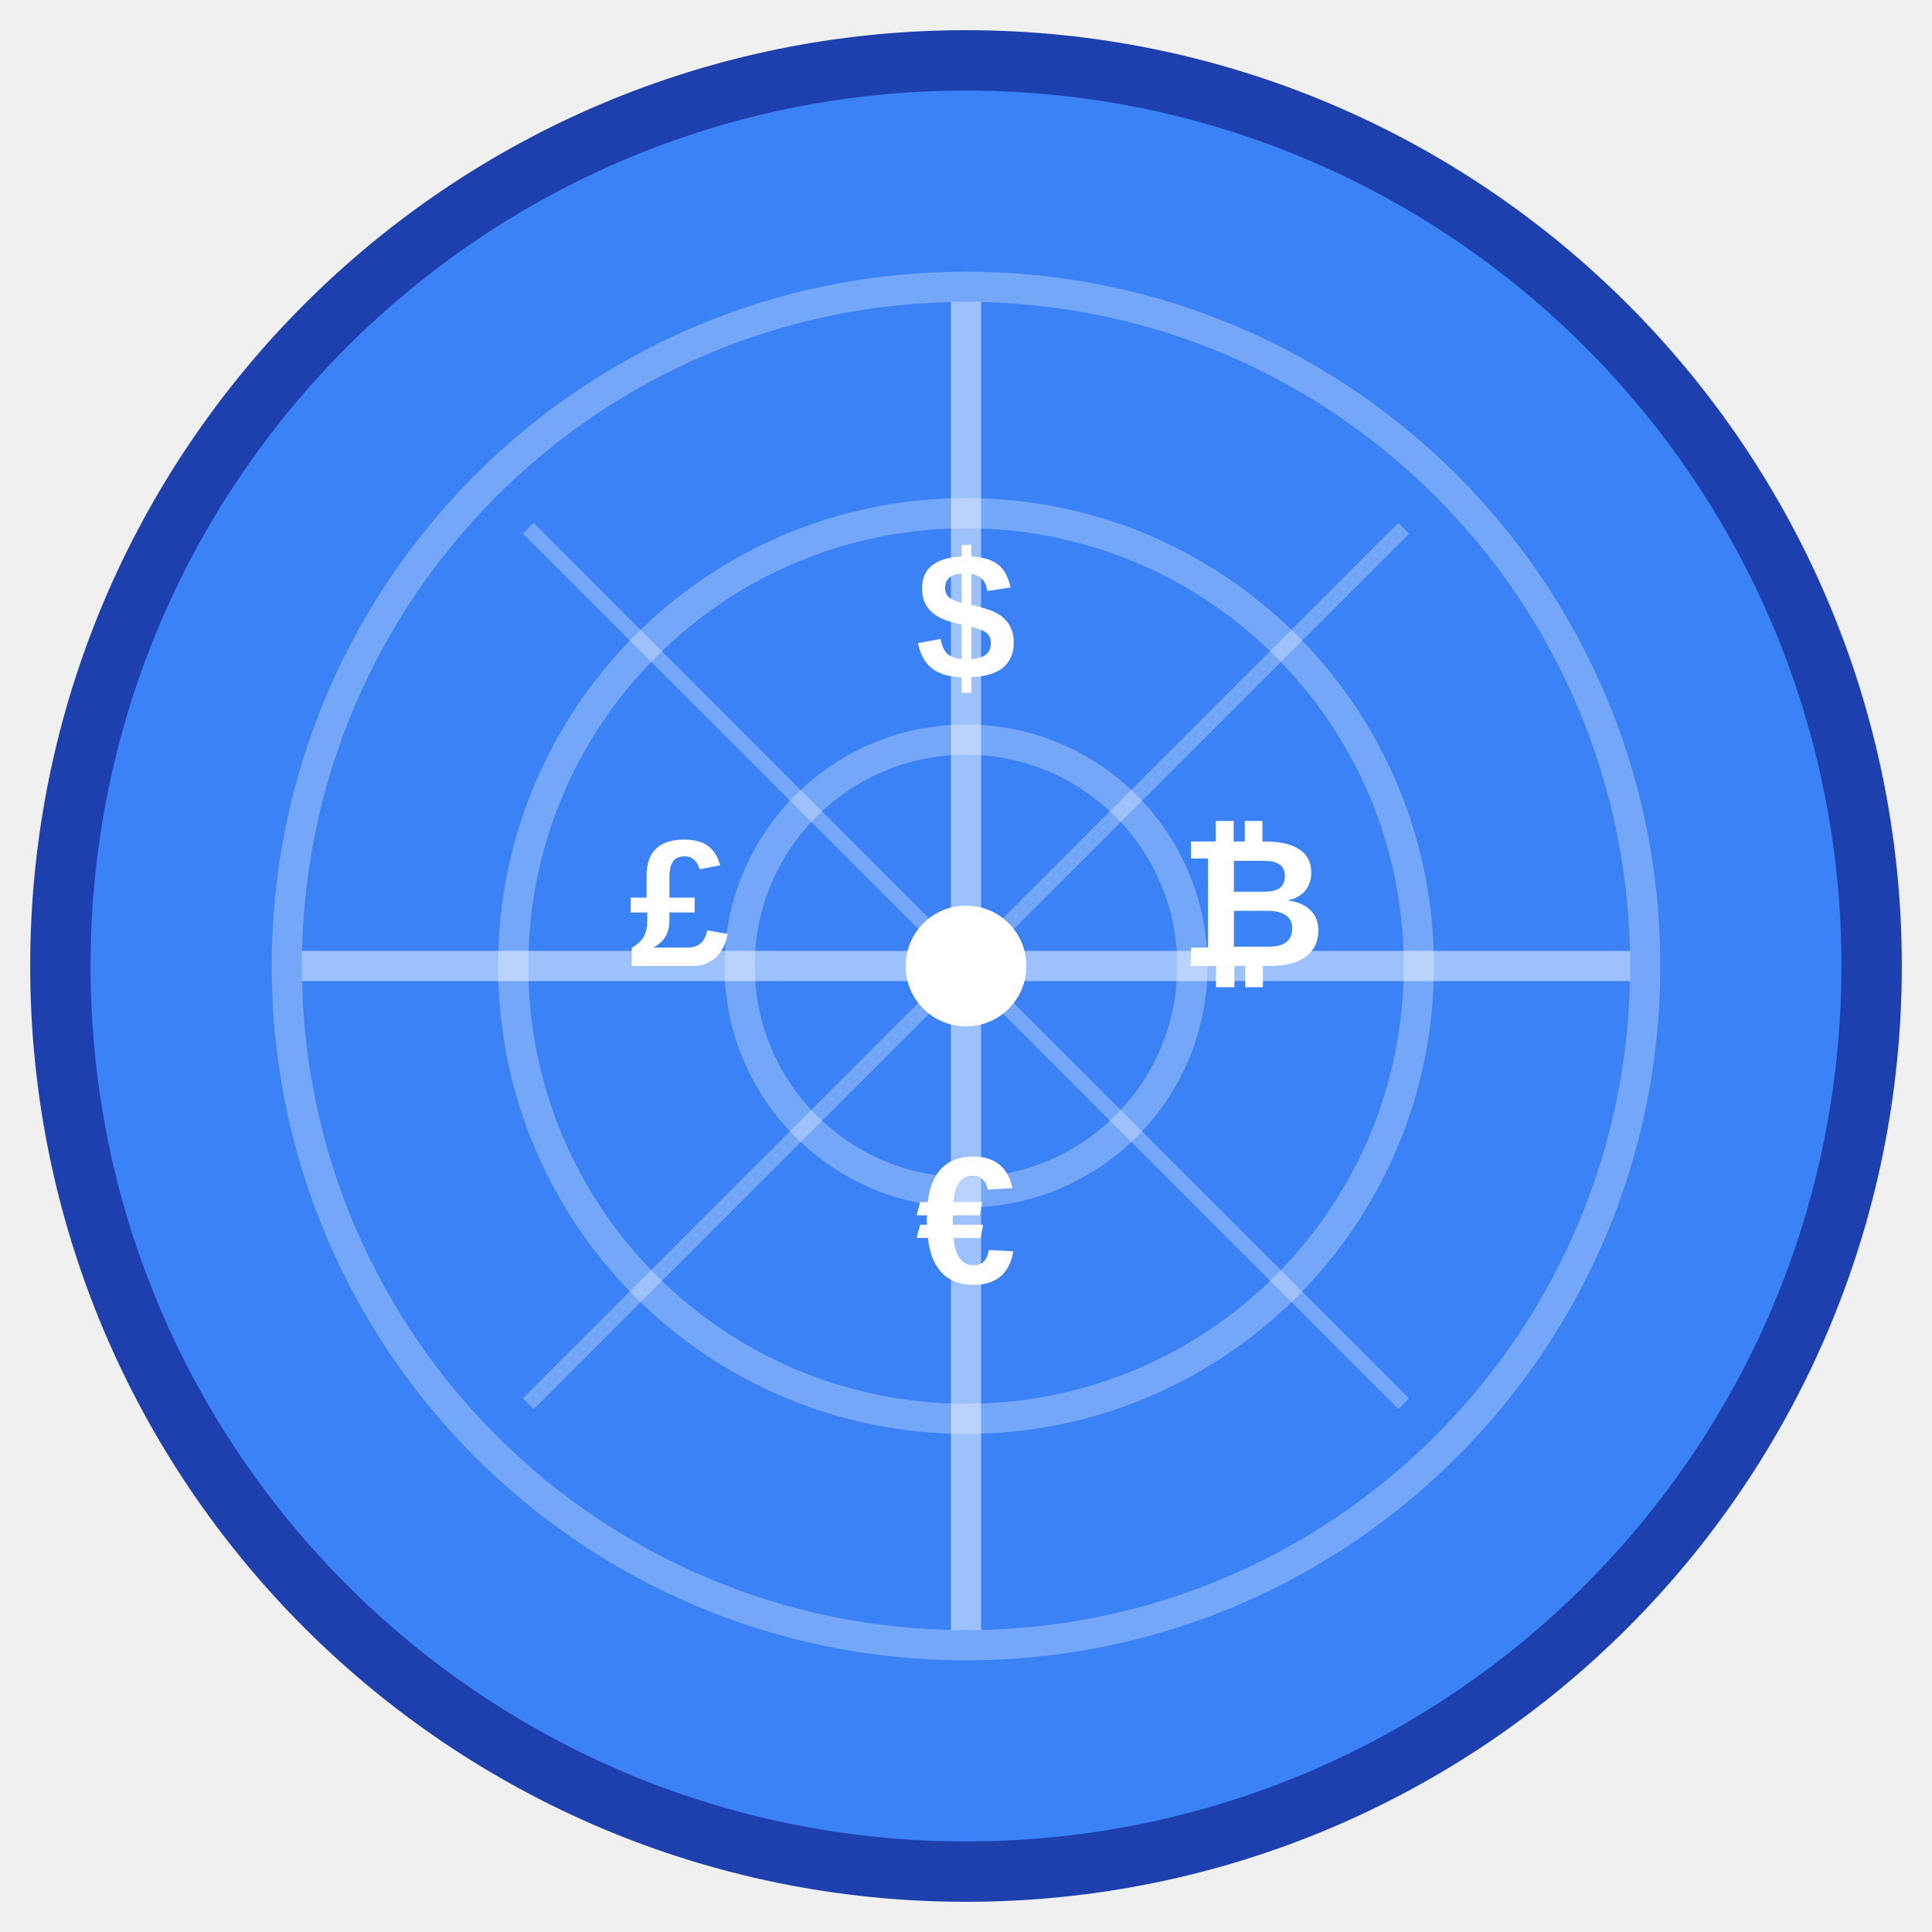
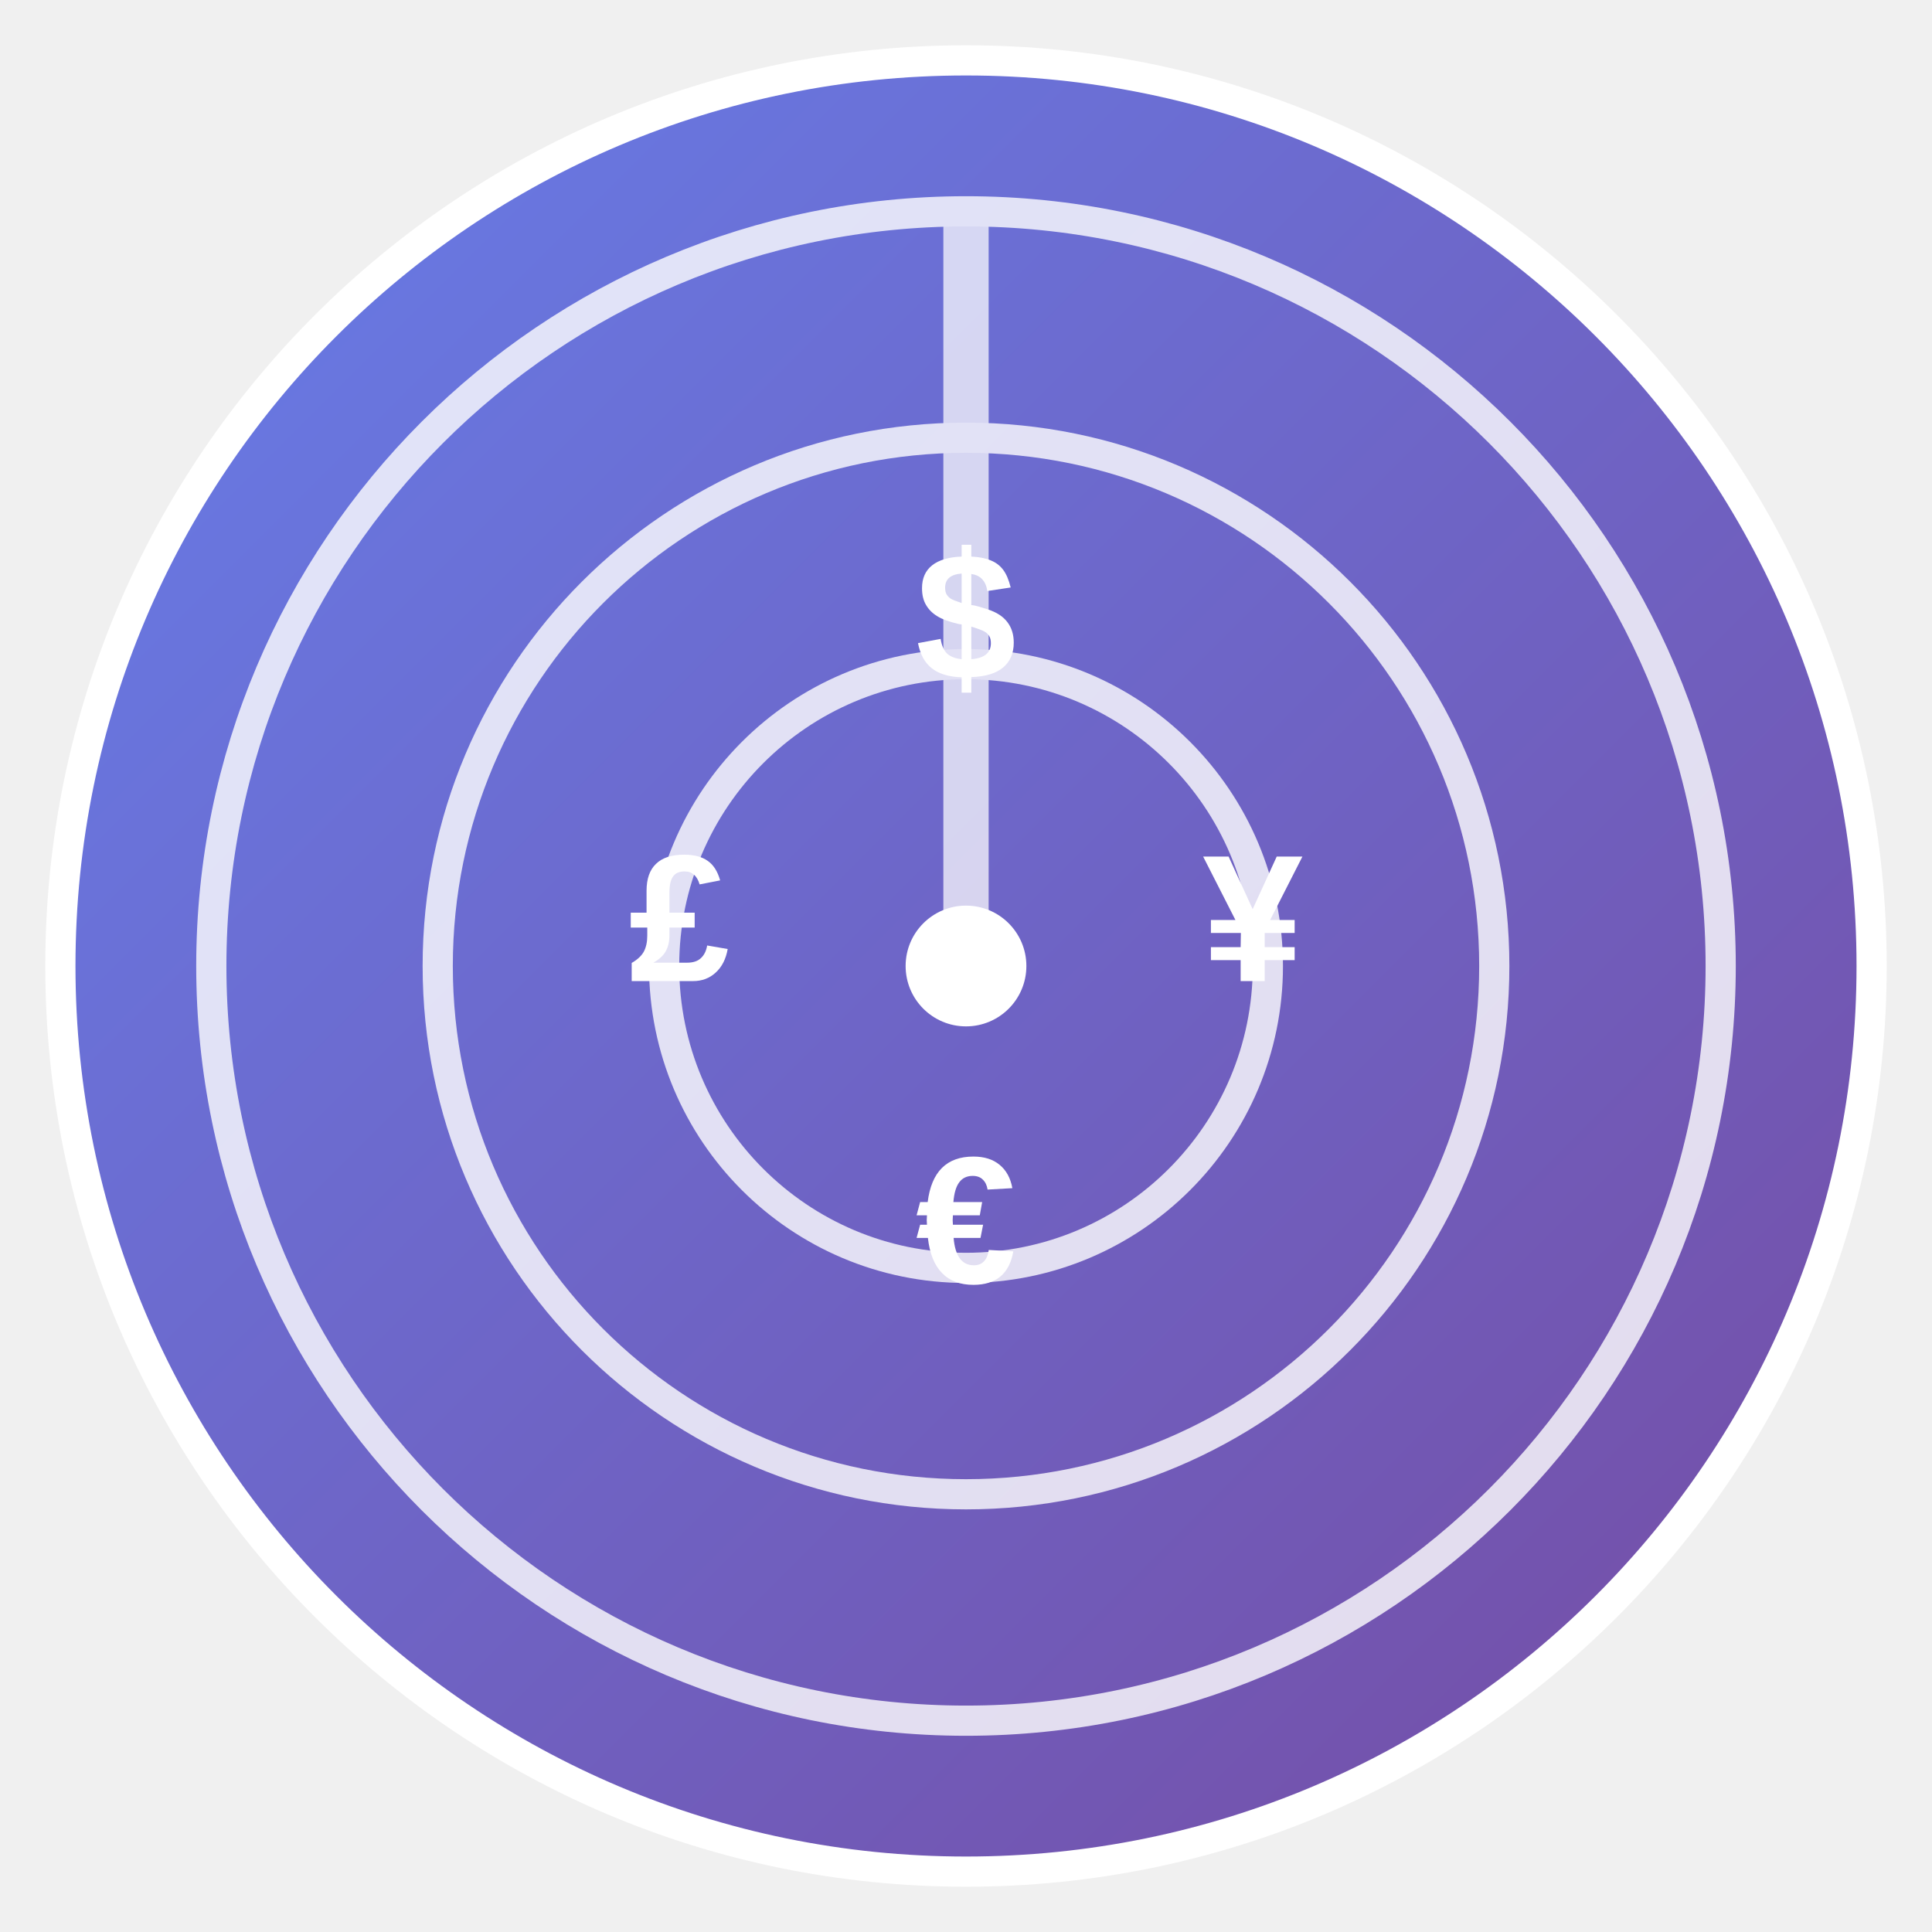
<svg xmlns="http://www.w3.org/2000/svg" width="128" height="128" viewBox="0 0 128 128">
-   <circle cx="64" cy="64" r="60" fill="#3B82F6" stroke="#1E40AF" stroke-width="4" />
-   <circle cx="64" cy="64" r="45" fill="none" stroke="rgba(255,255,255,0.3)" stroke-width="2" />
-   <circle cx="64" cy="64" r="30" fill="none" stroke="rgba(255,255,255,0.3)" stroke-width="2" />
-   <circle cx="64" cy="64" r="15" fill="none" stroke="rgba(255,255,255,0.3)" stroke-width="2" />
-   <line x1="64" y1="64" x2="64" y2="20" stroke="rgba(255,255,255,0.5)" stroke-width="2" />
-   <line x1="64" y1="64" x2="64" y2="108" stroke="rgba(255,255,255,0.5)" stroke-width="2" />
-   <line x1="64" y1="64" x2="20" y2="64" stroke="rgba(255,255,255,0.5)" stroke-width="2" />
-   <line x1="64" y1="64" x2="108" y2="64" stroke="rgba(255,255,255,0.5)" stroke-width="2" />
-   <line x1="64" y1="64" x2="35" y2="35" stroke="rgba(255,255,255,0.3)" stroke-width="1" />
-   <line x1="64" y1="64" x2="93" y2="93" stroke="rgba(255,255,255,0.3)" stroke-width="1" />
-   <line x1="64" y1="64" x2="93" y2="35" stroke="rgba(255,255,255,0.3)" stroke-width="1" />
-   <line x1="64" y1="64" x2="35" y2="93" stroke="rgba(255,255,255,0.3)" stroke-width="1" />
-   <circle cx="64" cy="64" r="4" fill="white" />
-   <text x="64" y="45" text-anchor="middle" fill="white" font-family="Arial, sans-serif" font-size="12" font-weight="bold">$</text>
-   <text x="64" y="85" text-anchor="middle" fill="white" font-family="Arial, sans-serif" font-size="12" font-weight="bold">€</text>
-   <text x="45" y="64" text-anchor="middle" fill="white" font-family="Arial, sans-serif" font-size="12" font-weight="bold">£</text>
-   <text x="83" y="64" text-anchor="middle" fill="white" font-family="Arial, sans-serif" font-size="12" font-weight="bold">₿</text>
+   <defs>
+     <linearGradient id="grad1" x1="0%" y1="0%" x2="100%" y2="100%">
+       <stop offset="0%" style="stop-color:#667eea;stop-opacity:1" />
+       <stop offset="100%" style="stop-color:#764ba2;stop-opacity:1" />
+     </linearGradient>
+   </defs>
+   <circle cx="64" cy="64" r="60" fill="url(#grad1)" stroke="#ffffff" stroke-width="2" />
+   <g stroke="#ffffff" stroke-width="2" fill="none" opacity="0.8">
+     <circle cx="64" cy="64" r="20" />
+     <circle cx="64" cy="64" r="35" />
+     <circle cx="64" cy="64" r="50" />
+     <line x1="64" y1="64" x2="64" y2="14" stroke="#ffffff" stroke-width="3" opacity="0.9">
+       <animateTransform attributeName="transform" type="rotate" from="0 64 64" to="360 64 64" dur="3s" repeatCount="indefinite" />
+     </line>
+   </g>
+   <text x="64" y="45" font-family="Arial, sans-serif" font-size="12" fill="#ffffff" text-anchor="middle" font-weight="bold">$</text>
+   <text x="64" y="85" font-family="Arial, sans-serif" font-size="12" fill="#ffffff" text-anchor="middle" font-weight="bold">€</text>
+   <text x="45" y="65" font-family="Arial, sans-serif" font-size="12" fill="#ffffff" text-anchor="middle" font-weight="bold">£</text>
+   <text x="83" y="65" font-family="Arial, sans-serif" font-size="12" fill="#ffffff" text-anchor="middle" font-weight="bold">¥</text>
+   <circle cx="64" cy="64" r="4" fill="#ffffff" />
</svg>
